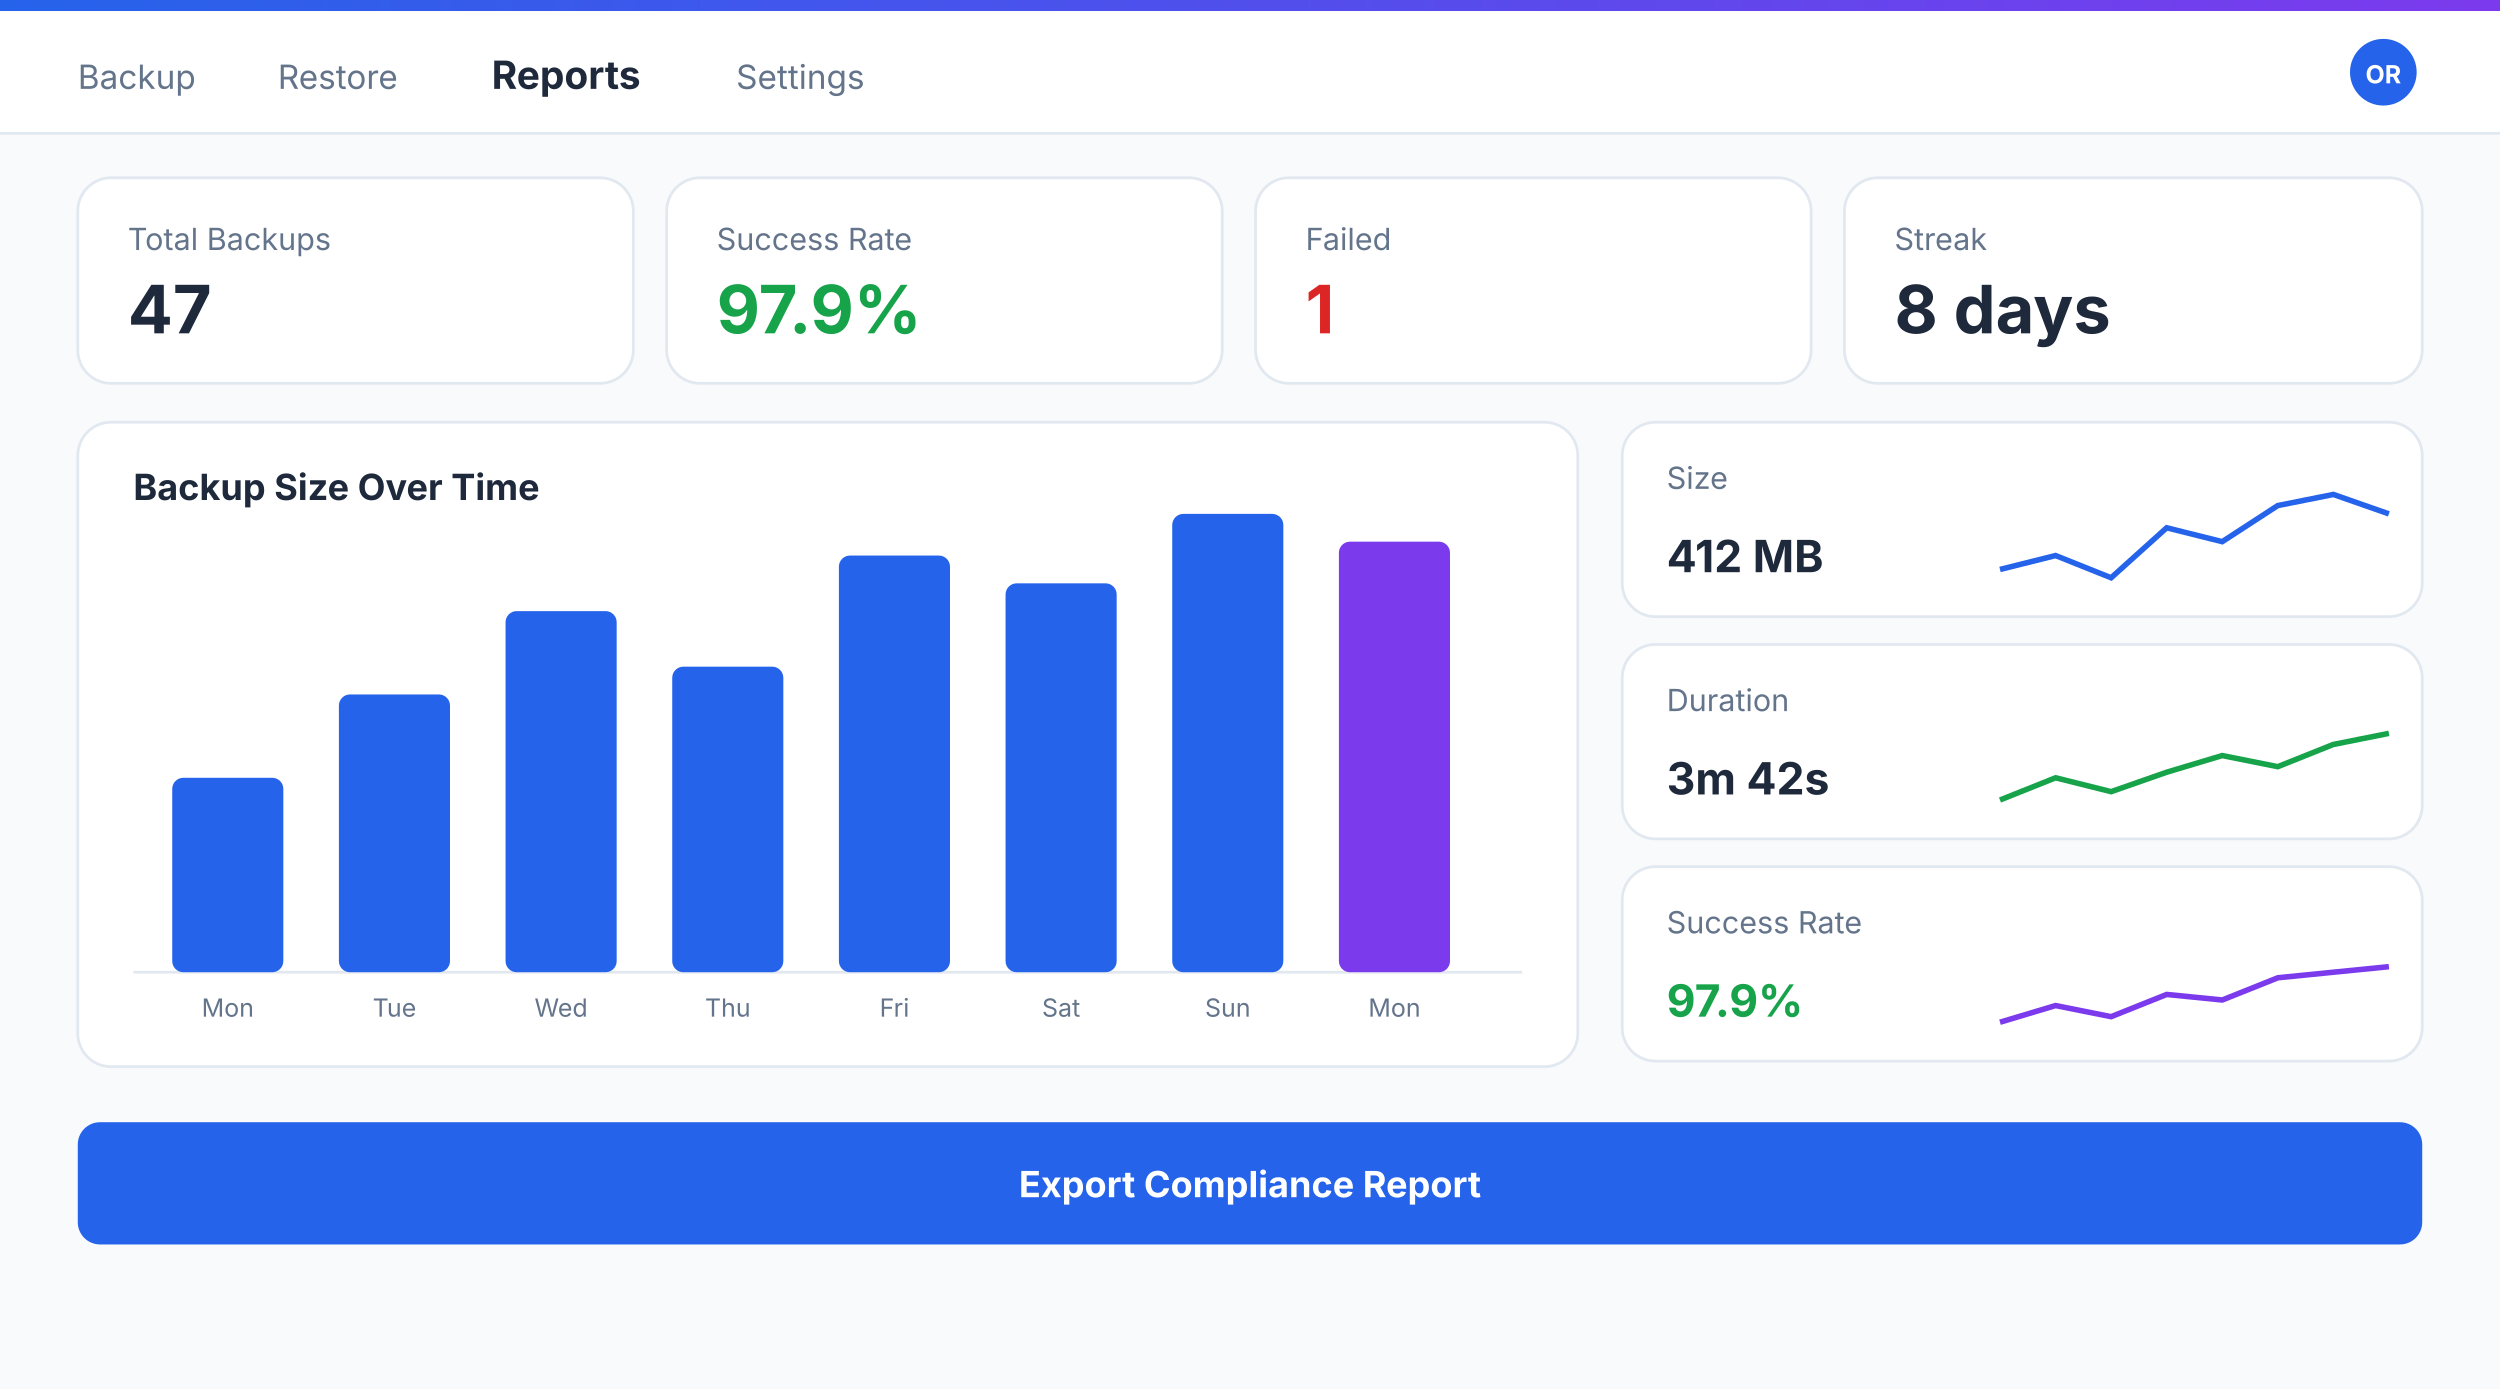
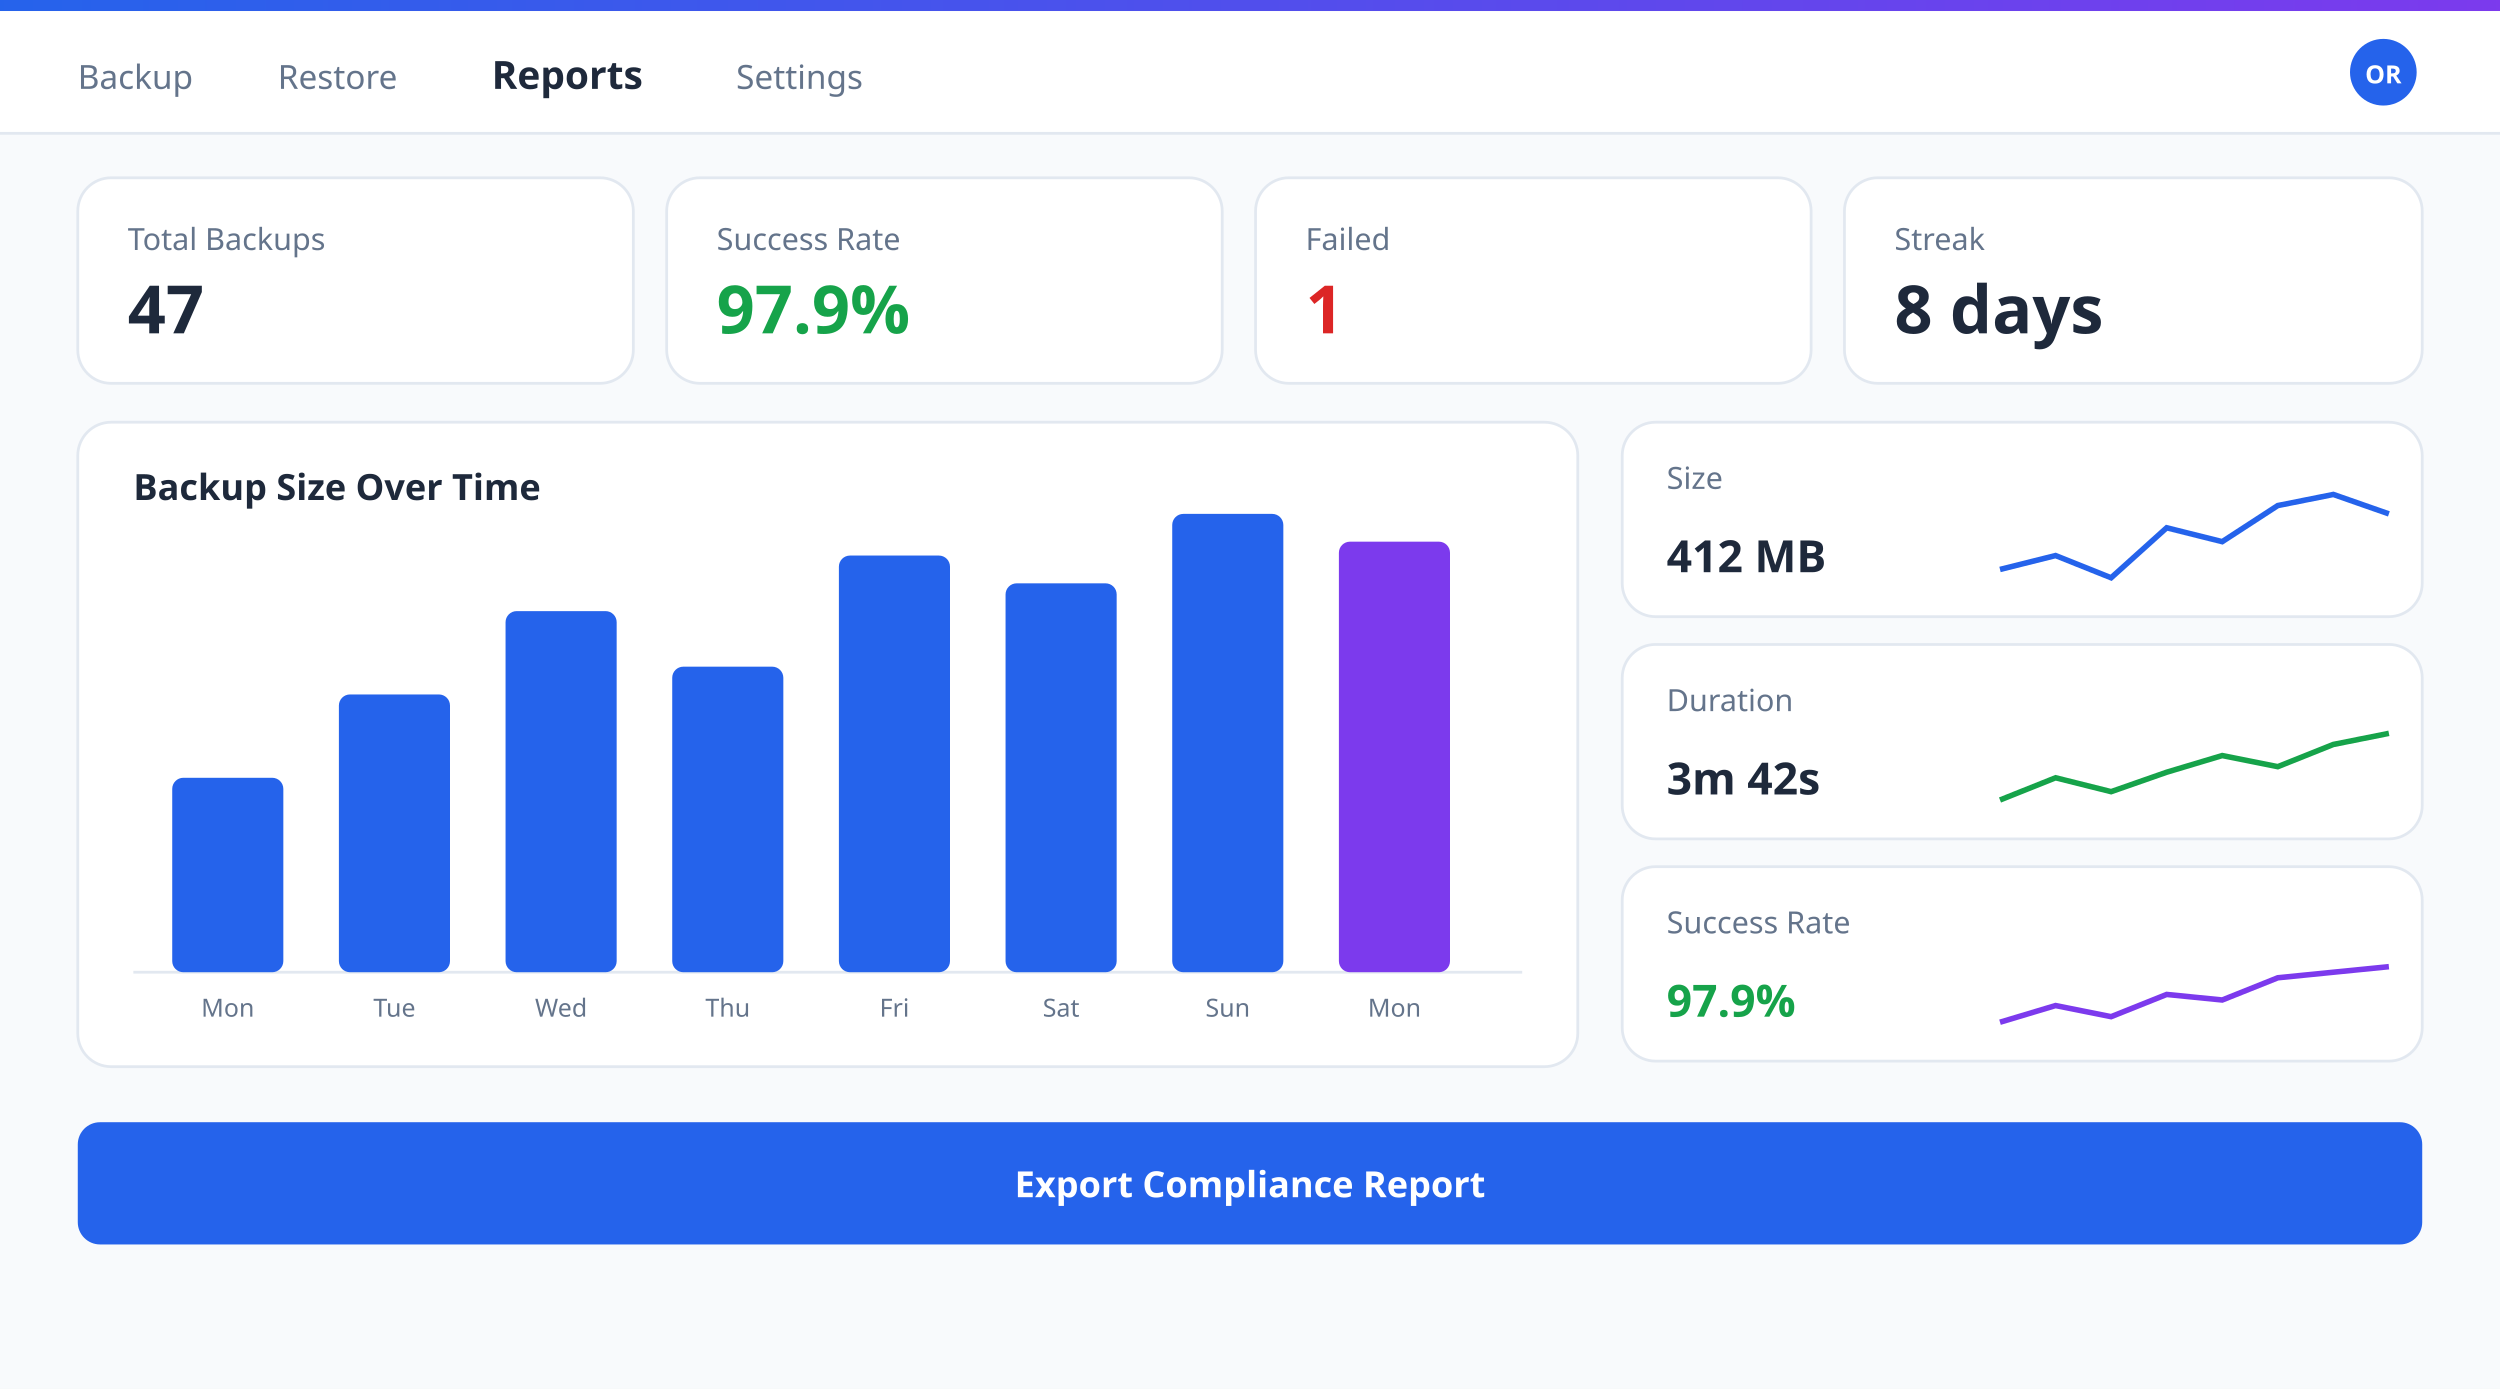
- <svg xmlns="http://www.w3.org/2000/svg" viewBox="0 0 900 500" width="900" height="500" font-family="Inter, system-ui, sans-serif">
+ <svg xmlns="http://www.w3.org/2000/svg" viewBox="0 0 900 500" width="900" height="500" font-family="'Segoe UI', system-ui, -apple-system, sans-serif">
  <defs>
    <linearGradient id="topbar" x1="0" y1="0" x2="1" y2="0">
      <stop offset="0" stop-color="#2563eb" />
      <stop offset="1" stop-color="#7c3aed" />
    </linearGradient>
  </defs>
  <rect x="0" y="0" width="900" height="500" fill="#f8fafc" />
  <rect x="0" y="0" width="900" height="4" fill="url(#topbar)" />
  <rect x="0" y="4" width="900" height="44" fill="#ffffff" />
  <text x="28" y="32" font-size="12" fill="#64748b">Backup</text>
  <text x="100" y="32" font-size="12" fill="#64748b">Restore</text>
  <text x="177" y="32" font-size="14" font-weight="700" fill="#1e293b">Reports</text>
  <text x="265" y="32" font-size="12" fill="#64748b">Settings</text>
  <circle cx="858" cy="26" r="12" fill="#2563eb" />
  <text x="858" y="30" text-anchor="middle" font-size="9" font-weight="700" fill="#ffffff">OR</text>
  <line x1="0" y1="48" x2="900" y2="48" stroke="#e2e8f0" />
  <rect x="28" y="64" width="200" height="74" rx="12" fill="#ffffff" stroke="#e2e8f0" />
  <text x="46" y="90" font-size="11" fill="#64748b">Total Backups</text>
  <text x="46" y="120" font-size="24" font-weight="700" fill="#1e293b">47</text>
  <rect x="240" y="64" width="200" height="74" rx="12" fill="#ffffff" stroke="#e2e8f0" />
  <text x="258" y="90" font-size="11" fill="#64748b">Success Rate</text>
  <text x="258" y="120" font-size="24" font-weight="700" fill="#16a34a">97.9%</text>
  <rect x="452" y="64" width="200" height="74" rx="12" fill="#ffffff" stroke="#e2e8f0" />
  <text x="470" y="90" font-size="11" fill="#64748b">Failed</text>
  <text x="470" y="120" font-size="24" font-weight="700" fill="#dc2626">1</text>
  <rect x="664" y="64" width="208" height="74" rx="12" fill="#ffffff" stroke="#e2e8f0" />
  <text x="682" y="90" font-size="11" fill="#64748b">Streak</text>
  <text x="682" y="120" font-size="24" font-weight="700" fill="#1e293b">8 days</text>
  <rect x="28" y="152" width="540" height="232" rx="12" fill="#ffffff" stroke="#e2e8f0" />
  <text x="48" y="180" font-size="13" font-weight="700" fill="#1e293b">Backup Size Over Time</text>
  <line x1="48" y1="350" x2="548" y2="350" stroke="#e2e8f0" />
  <g fill="#2563eb">
    <rect x="62" y="280" width="40" height="70" rx="4" />
    <rect x="122" y="250" width="40" height="100" rx="4" />
    <rect x="182" y="220" width="40" height="130" rx="4" />
    <rect x="242" y="240" width="40" height="110" rx="4" />
    <rect x="302" y="200" width="40" height="150" rx="4" />
    <rect x="362" y="210" width="40" height="140" rx="4" />
    <rect x="422" y="185" width="40" height="165" rx="4" />
    <rect x="482" y="195" width="40" height="155" rx="4" fill="#7c3aed" />
  </g>
  <g font-size="9" fill="#64748b" text-anchor="middle">
    <text x="82" y="366">Mon</text>
    <text x="142" y="366">Tue</text>
    <text x="202" y="366">Wed</text>
    <text x="262" y="366">Thu</text>
    <text x="322" y="366">Fri</text>
    <text x="382" y="366">Sat</text>
    <text x="442" y="366">Sun</text>
    <text x="502" y="366">Mon</text>
  </g>
  <rect x="584" y="152" width="288" height="70" rx="12" fill="#ffffff" stroke="#e2e8f0" />
  <text x="600" y="176" font-size="11" fill="#64748b">Size</text>
  <text x="600" y="206" font-size="16" font-weight="700" fill="#1e293b">412 MB</text>
  <polyline points="720,205 740,200 760,208 780,190 800,195 820,182 840,178 860,185" fill="none" stroke="#2563eb" stroke-width="2" />
  <rect x="584" y="232" width="288" height="70" rx="12" fill="#ffffff" stroke="#e2e8f0" />
  <text x="600" y="256" font-size="11" fill="#64748b">Duration</text>
  <text x="600" y="286" font-size="16" font-weight="700" fill="#1e293b">3m 42s</text>
  <polyline points="720,288 740,280 760,285 780,278 800,272 820,276 840,268 860,264" fill="none" stroke="#16a34a" stroke-width="2" />
  <rect x="584" y="312" width="288" height="70" rx="12" fill="#ffffff" stroke="#e2e8f0" />
  <text x="600" y="336" font-size="11" fill="#64748b">Success Rate</text>
  <text x="600" y="366" font-size="16" font-weight="700" fill="#16a34a">97.9%</text>
  <polyline points="720,368 740,362 760,366 780,358 800,360 820,352 840,350 860,348" fill="none" stroke="#7c3aed" stroke-width="2" />
  <rect x="28" y="404" width="844" height="44" rx="8" fill="#2563eb" />
  <text x="450" y="431" text-anchor="middle" font-size="13" font-weight="700" fill="#ffffff">Export Compliance Report</text>
</svg>
